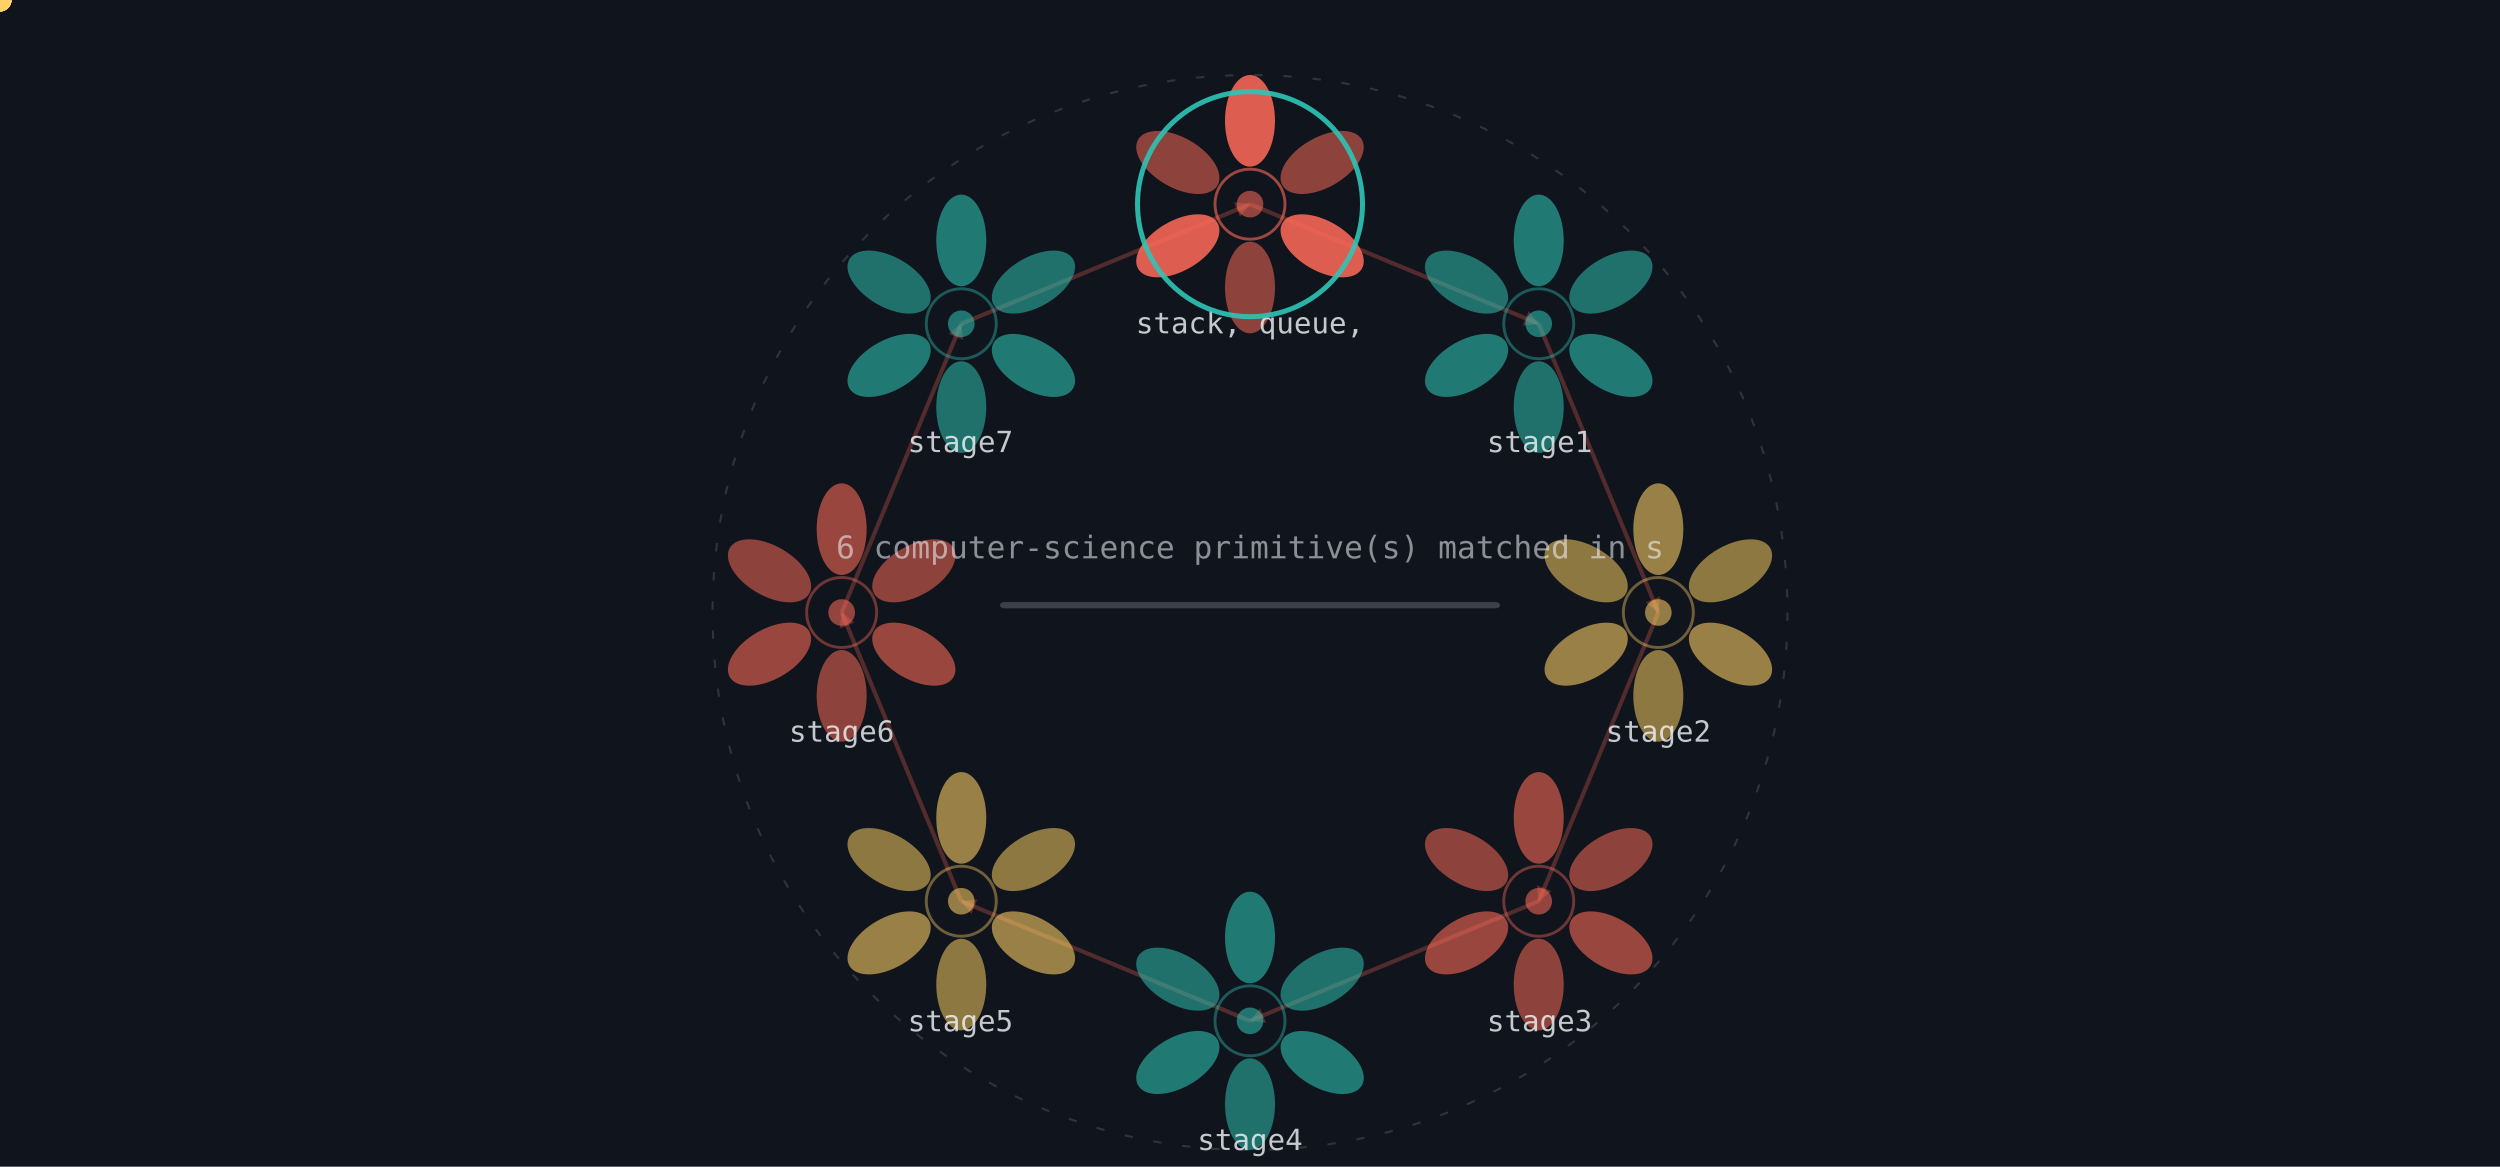
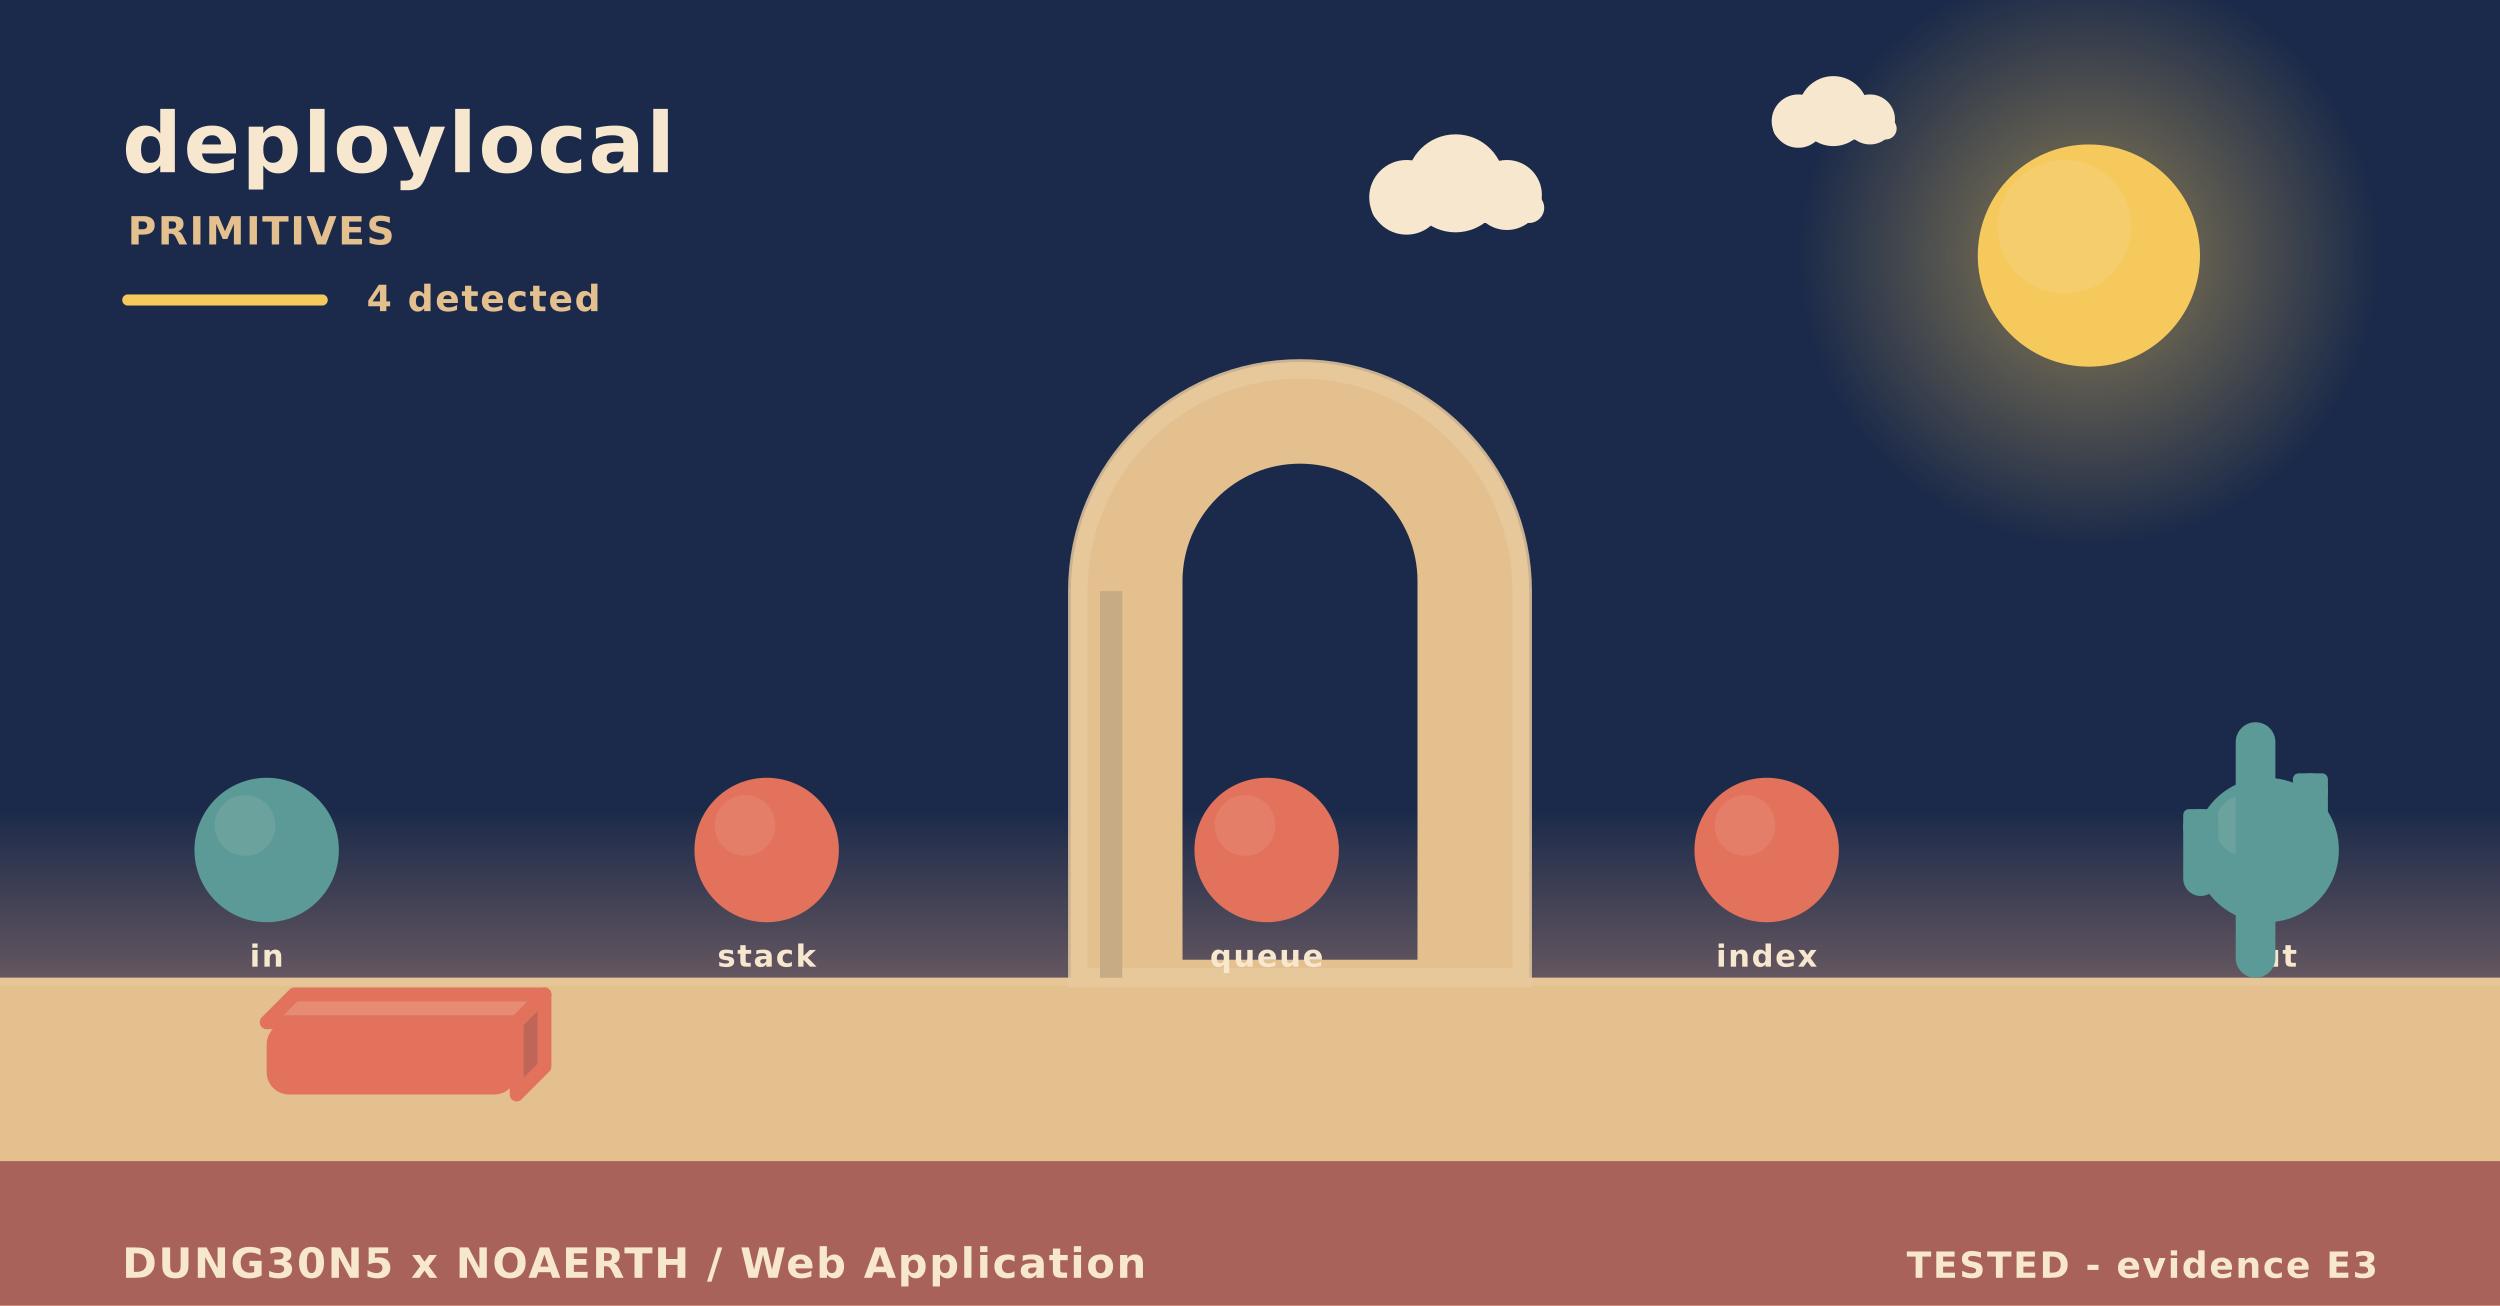
- <svg xmlns="http://www.w3.org/2000/svg" viewBox="0 0 1200 560" width="1200" height="560" role="img" aria-label="deploylocal state machine">
-   <rect width="1200" height="560" fill="#10141c" />
-   <defs>
-     <linearGradient id="gs" x1="0" y1="0" x2="1" y2="1">
-       <stop offset="0%" stop-color="#ff6b5a" />
-       <stop offset="100%" stop-color="#2ec4b6" />
-     </linearGradient>
-   </defs>
-   <circle cx="600.00" cy="294.00" r="258.00" fill="none" stroke="rgba(242,245,249,0.140)" stroke-width="1.00" opacity="1.00" stroke-dasharray="4 10" />
-   <line x1="600.00" y1="98.00" x2="738.59" y2="155.41" stroke="rgba(255,107,90,0.500)" stroke-width="2.00" opacity="0.55" />
-   <polygon points="738.59,155.41 733.76,149.29 730.86,156.32" fill="rgba(255,107,90,0.500)" opacity="0.55" />
-   <g opacity="0.9">
-     <circle cx="0.00" cy="0.00" r="5.50" fill="#ffd166" opacity="1.00" />
-     <animateTransform attributeName="transform" type="translate" values="600.00,98.00 738.59,155.41" dur="5.6s" begin="0.0s" repeatCount="indefinite" />
-     <animateTransform attributeName="transform" type="translate" values="738.59,155.41 600.00,98.00" dur="5.6s" begin="2.8s" repeatCount="indefinite" />
+ <svg xmlns="http://www.w3.org/2000/svg" width="900" height="470" viewBox="0 0 900 470" role="img" aria-label="deploylocal - how it behaves">
+   <linearGradient id="skys" x1="0" y1="0" x2="0" y2="1">
+     <stop offset="0" stop-color="#1b2a4a" />
+     <stop offset="0.62" stop-color="#1b2a4a" />
+     <stop offset="1" stop-color="#f3ad8a" />
+   </linearGradient>
+   <rect width="900" height="470" fill="url(#skys)" />
+   <radialGradient id="suns">
+     <stop offset="0.35" stop-color="#f5c95c" stop-opacity="0.34" />
+     <stop offset="1" stop-color="#f5c95c" stop-opacity="0" />
+   </radialGradient>
+   <circle cx="752" cy="92" r="104" fill="url(#suns)" />
+   <circle cx="752" cy="92" r="40" fill="#f5c95c" />
+   <circle cx="743.2" cy="81.6" r="24" fill="#f5d27e" opacity="0.5" />
+   <g>
+     <circle cx="524" cy="66" r="17.64" fill="#f6e7ce" />
+     <circle cx="506.36" cy="71.04" r="13.44" fill="#f6e7ce" />
+     <circle cx="542.48" cy="70.2" r="12.6" fill="#f6e7ce" />
+     <rect x="493.76" y="69.36" width="62.16" height="10.92" rx="5.46" fill="#f6e7ce" />
+     <animateTransform attributeName="transform" type="translate" values="0 0;24 0;0 0" dur="36s" begin="0s" repeatCount="indefinite" />
  </g>
-   <line x1="738.59" y1="155.41" x2="796.00" y2="294.00" stroke="rgba(255,107,90,0.500)" stroke-width="2.00" opacity="0.55" />
-   <polygon points="796.00,294.00 796.91,286.26 789.89,289.17" fill="rgba(255,107,90,0.500)" opacity="0.55" />
-   <g opacity="0.9">
-     <circle cx="0.00" cy="0.00" r="5.50" fill="#ffd166" opacity="1.00" />
-     <animateTransform attributeName="transform" type="translate" values="738.59,155.41 796.00,294.00" dur="5.6s" begin="0.7s" repeatCount="indefinite" />
-     <animateTransform attributeName="transform" type="translate" values="796.00,294.00 738.59,155.41" dur="5.6s" begin="3.5s" repeatCount="indefinite" />
+   <g>
+     <circle cx="660" cy="40" r="12.6" fill="#f6e7ce" />
+     <circle cx="647.4" cy="43.6" r="9.6" fill="#f6e7ce" />
+     <circle cx="673.2" cy="43" r="9" fill="#f6e7ce" />
+     <rect x="638.4" y="42.4" width="44.4" height="7.8" rx="3.9" fill="#f6e7ce" />
+     <animateTransform attributeName="transform" type="translate" values="0 0;-18 0;0 0" dur="46s" begin="3s" repeatCount="indefinite" />
  </g>
-   <line x1="796.00" y1="294.00" x2="738.59" y2="432.59" stroke="rgba(255,107,90,0.500)" stroke-width="2.00" opacity="0.55" />
-   <polygon points="738.59,432.59 744.71,427.76 737.68,424.86" fill="rgba(255,107,90,0.500)" opacity="0.55" />
-   <g opacity="0.9">
-     <circle cx="0.00" cy="0.00" r="5.50" fill="#ffd166" opacity="1.00" />
-     <animateTransform attributeName="transform" type="translate" values="796.00,294.00 738.59,432.59" dur="5.6s" begin="1.4s" repeatCount="indefinite" />
-     <animateTransform attributeName="transform" type="translate" values="738.59,432.59 796.00,294.00" dur="5.6s" begin="4.2s" repeatCount="indefinite" />
+   <rect x="0" y="352" width="900" height="118" fill="#e3c08d" />
+   <rect x="0" y="352" width="900" height="3" fill="#e6c596" />
+   <text x="44" y="62" font-family="Verdana,DejaVu Sans,sans-serif" font-size="30" font-weight="700" letter-spacing="0.6" fill="#f6e7ce" text-anchor="start">deploylocal</text>
+   <text x="46" y="88" font-family="Verdana,DejaVu Sans,sans-serif" font-size="14" font-weight="700" letter-spacing="0.6" fill="#e3c08d" text-anchor="start">PRIMITIVES</text>
+   <rect x="44" y="106" width="74" height="4" rx="2" fill="#f5c95c" />
+   <text x="132" y="112" font-family="Verdana,DejaVu Sans,sans-serif" font-size="13" font-weight="700" letter-spacing="0.6" fill="#e3c08d" text-anchor="start">4 detected</text>
+   <path d="M388,352 L388,212.8 A80,80 0 0 1 548,212.8 L548,352 Z M423.2,348 L423.2,209.22 A44.8,44.8 0 0 1 512.8,209.22 L512.8,348 Z" fill="#e3c08d" fill-rule="evenodd" stroke="#e3c08d" stroke-width="5" stroke-linejoin="round" />
+   <path d="M388,352 L388,212.8 A80,80 0 0 1 548,212.8 L548,352 Z" fill="none" stroke="#e8c99d" stroke-width="7" stroke-linecap="round" opacity="0.85" />
+   <rect x="396" y="212.8" width="8" height="139.2" fill="#c7ab84" />
+   <circle cx="96" cy="306" r="26" fill="#5b9a97" />
+   <circle cx="88.2" cy="297.16" r="10.92" fill="#7aa9a2" opacity="0.55" />
+   <text x="96" y="348" font-family="Verdana,DejaVu Sans,sans-serif" font-size="11" font-weight="700" letter-spacing="0.6" fill="#f6e7ce" text-anchor="middle">in</text>
+   <g>
+     <circle cx="276" cy="306" r="26" fill="#e2725b" />
+     <circle cx="268.2" cy="297.16" r="10.92" fill="#e68972" opacity="0.55" />
+     <animate attributeName="opacity" values="0.8;1;0.8" dur="4.6s" begin="0s" repeatCount="indefinite" />
  </g>
-   <line x1="738.59" y1="432.59" x2="600.00" y2="490.00" stroke="rgba(255,107,90,0.500)" stroke-width="2.00" opacity="0.55" />
-   <polygon points="600.00,490.00 607.74,490.91 604.83,483.89" fill="rgba(255,107,90,0.500)" opacity="0.55" />
-   <g opacity="0.9">
-     <circle cx="0.00" cy="0.00" r="5.50" fill="#ffd166" opacity="1.00" />
-     <animateTransform attributeName="transform" type="translate" values="738.59,432.59 600.00,490.00" dur="5.6s" begin="2.1s" repeatCount="indefinite" />
-     <animateTransform attributeName="transform" type="translate" values="600.00,490.00 738.59,432.59" dur="5.6s" begin="4.9s" repeatCount="indefinite" />
+   <text x="276" y="348" font-family="Verdana,DejaVu Sans,sans-serif" font-size="11" font-weight="700" letter-spacing="0.6" fill="#f6e7ce" text-anchor="middle">stack</text>
+   <g>
+     <circle cx="456" cy="306" r="26" fill="#e2725b" />
+     <circle cx="448.2" cy="297.16" r="10.92" fill="#e68972" opacity="0.55" />
+     <animate attributeName="opacity" values="0.8;1;0.8" dur="5.2s" begin="0s" repeatCount="indefinite" />
  </g>
-   <line x1="600.00" y1="490.00" x2="461.41" y2="432.59" stroke="rgba(255,107,90,0.500)" stroke-width="2.00" opacity="0.55" />
-   <polygon points="461.41,432.59 466.24,438.71 469.14,431.68" fill="rgba(255,107,90,0.500)" opacity="0.55" />
-   <g opacity="0.9">
-     <circle cx="0.00" cy="0.00" r="5.50" fill="#ffd166" opacity="1.00" />
-     <animateTransform attributeName="transform" type="translate" values="600.00,490.00 461.41,432.59" dur="5.6s" begin="2.8s" repeatCount="indefinite" />
-     <animateTransform attributeName="transform" type="translate" values="461.41,432.59 600.00,490.00" dur="5.6s" begin="5.6s" repeatCount="indefinite" />
+   <text x="456" y="348" font-family="Verdana,DejaVu Sans,sans-serif" font-size="11" font-weight="700" letter-spacing="0.6" fill="#f6e7ce" text-anchor="middle">queue</text>
+   <g>
+     <circle cx="636" cy="306" r="26" fill="#e2725b" />
+     <circle cx="628.2" cy="297.16" r="10.92" fill="#e68972" opacity="0.55" />
+     <animate attributeName="opacity" values="0.8;1;0.8" dur="5.8s" begin="0s" repeatCount="indefinite" />
  </g>
-   <line x1="461.41" y1="432.59" x2="404.00" y2="294.00" stroke="rgba(255,107,90,0.500)" stroke-width="2.00" opacity="0.55" />
-   <polygon points="404.00,294.00 403.09,301.74 410.11,298.83" fill="rgba(255,107,90,0.500)" opacity="0.55" />
-   <g opacity="0.9">
-     <circle cx="0.00" cy="0.00" r="5.50" fill="#ffd166" opacity="1.00" />
-     <animateTransform attributeName="transform" type="translate" values="461.41,432.59 404.00,294.00" dur="5.6s" begin="3.5s" repeatCount="indefinite" />
-     <animateTransform attributeName="transform" type="translate" values="404.00,294.00 461.41,432.59" dur="5.6s" begin="6.3s" repeatCount="indefinite" />
-   </g>
-   <line x1="404.00" y1="294.00" x2="461.41" y2="155.41" stroke="rgba(255,107,90,0.500)" stroke-width="2.00" opacity="0.55" />
-   <polygon points="461.41,155.41 455.29,160.24 462.32,163.14" fill="rgba(255,107,90,0.500)" opacity="0.55" />
-   <g opacity="0.9">
-     <circle cx="0.00" cy="0.00" r="5.50" fill="#ffd166" opacity="1.00" />
-     <animateTransform attributeName="transform" type="translate" values="404.00,294.00 461.41,155.41" dur="5.6s" begin="4.2s" repeatCount="indefinite" />
-     <animateTransform attributeName="transform" type="translate" values="461.41,155.41 404.00,294.00" dur="5.6s" begin="7s" repeatCount="indefinite" />
-   </g>
-   <line x1="461.41" y1="155.41" x2="600.00" y2="98.00" stroke="rgba(255,107,90,0.500)" stroke-width="2.00" opacity="0.55" />
-   <polygon points="600.00,98.00 592.26,97.09 595.17,104.11" fill="rgba(255,107,90,0.500)" opacity="0.55" />
-   <g opacity="0.9">
-     <circle cx="0.00" cy="0.00" r="5.50" fill="#ffd166" opacity="1.00" />
-     <animateTransform attributeName="transform" type="translate" values="461.41,155.41 600.00,98.00" dur="5.6s" begin="4.9s" repeatCount="indefinite" />
-     <animateTransform attributeName="transform" type="translate" values="600.00,98.00 461.41,155.41" dur="5.6s" begin="7.7s" repeatCount="indefinite" />
-   </g>
-   <ellipse cx="600.00" cy="58.00" rx="12.00" ry="22.00" fill="rgba(255,107,90,0.900)" opacity="0.95" transform="rotate(0.0 600.00 58.00)" />
-   <ellipse cx="634.64" cy="78.00" rx="12.00" ry="22.00" fill="rgba(255,107,90,0.550)" opacity="0.95" transform="rotate(60.0 634.64 78.00)" />
-   <ellipse cx="634.64" cy="118.00" rx="12.00" ry="22.00" fill="rgba(255,107,90,0.900)" opacity="0.95" transform="rotate(120.0 634.64 118.00)" />
-   <ellipse cx="600.00" cy="138.00" rx="12.00" ry="22.00" fill="rgba(255,107,90,0.550)" opacity="0.95" transform="rotate(180.0 600.00 138.00)" />
-   <ellipse cx="565.36" cy="118.00" rx="12.00" ry="22.00" fill="rgba(255,107,90,0.900)" opacity="0.95" transform="rotate(240.0 565.36 118.00)" />
-   <ellipse cx="565.36" cy="78.00" rx="12.00" ry="22.00" fill="rgba(255,107,90,0.550)" opacity="0.95" transform="rotate(300.0 565.36 78.00)" />
-   <circle cx="600.00" cy="98.00" r="16.80" fill="none" stroke="rgba(255,107,90,0.900)" stroke-width="1.40" opacity="0.66" />
-   <circle cx="600.00" cy="98.00" r="6.40" fill="rgba(255,107,90,0.550)" opacity="1.00" />
-   <text x="600" y="160" font-family="ui-monospace,Menlo,monospace" font-size="14" fill="rgba(242,245,249,0.800)" text-anchor="middle">stack, queue, </text>
-   <g>
-     <circle cx="600.00" cy="98.00" r="54.00" fill="none" stroke="#2ec4b6" stroke-width="2.40" opacity="0.90" />
-     <animate attributeName="opacity" values="0.25;1.0;0.25" dur="11.2s" begin="0.0s" repeatCount="indefinite" />
-   </g>
-   <ellipse cx="738.59" cy="115.41" rx="12.00" ry="22.00" fill="rgba(46,196,182,0.600)" opacity="0.95" transform="rotate(0.0 738.59 115.41)" />
-   <ellipse cx="773.23" cy="135.41" rx="12.00" ry="22.00" fill="rgba(46,196,182,0.550)" opacity="0.95" transform="rotate(60.0 773.23 135.41)" />
-   <ellipse cx="773.23" cy="175.41" rx="12.00" ry="22.00" fill="rgba(46,196,182,0.600)" opacity="0.95" transform="rotate(120.0 773.23 175.41)" />
-   <ellipse cx="738.59" cy="195.41" rx="12.00" ry="22.00" fill="rgba(46,196,182,0.550)" opacity="0.95" transform="rotate(180.0 738.59 195.41)" />
-   <ellipse cx="703.95" cy="175.41" rx="12.00" ry="22.00" fill="rgba(46,196,182,0.600)" opacity="0.95" transform="rotate(240.0 703.95 175.41)" />
-   <ellipse cx="703.95" cy="135.41" rx="12.00" ry="22.00" fill="rgba(46,196,182,0.550)" opacity="0.95" transform="rotate(300.0 703.95 135.41)" />
-   <circle cx="738.59" cy="155.41" r="16.80" fill="none" stroke="rgba(46,196,182,0.600)" stroke-width="1.40" opacity="0.66" />
-   <circle cx="738.59" cy="155.41" r="6.40" fill="rgba(46,196,182,0.550)" opacity="1.00" />
-   <text x="739" y="217" font-family="ui-monospace,Menlo,monospace" font-size="14" fill="rgba(242,245,249,0.800)" text-anchor="middle">stage1</text>
-   <ellipse cx="796.00" cy="254.00" rx="12.00" ry="22.00" fill="rgba(255,209,102,0.600)" opacity="0.95" transform="rotate(0.0 796.00 254.00)" />
-   <ellipse cx="830.64" cy="274.00" rx="12.00" ry="22.00" fill="rgba(255,209,102,0.550)" opacity="0.95" transform="rotate(60.0 830.64 274.00)" />
-   <ellipse cx="830.64" cy="314.00" rx="12.00" ry="22.00" fill="rgba(255,209,102,0.600)" opacity="0.95" transform="rotate(120.0 830.64 314.00)" />
-   <ellipse cx="796.00" cy="334.00" rx="12.00" ry="22.00" fill="rgba(255,209,102,0.550)" opacity="0.95" transform="rotate(180.0 796.00 334.00)" />
-   <ellipse cx="761.36" cy="314.00" rx="12.00" ry="22.00" fill="rgba(255,209,102,0.600)" opacity="0.95" transform="rotate(240.0 761.36 314.00)" />
-   <ellipse cx="761.36" cy="274.00" rx="12.00" ry="22.00" fill="rgba(255,209,102,0.550)" opacity="0.95" transform="rotate(300.0 761.36 274.00)" />
-   <circle cx="796.00" cy="294.00" r="16.80" fill="none" stroke="rgba(255,209,102,0.600)" stroke-width="1.40" opacity="0.66" />
-   <circle cx="796.00" cy="294.00" r="6.40" fill="rgba(255,209,102,0.550)" opacity="1.00" />
-   <text x="796" y="356" font-family="ui-monospace,Menlo,monospace" font-size="14" fill="rgba(242,245,249,0.800)" text-anchor="middle">stage2</text>
-   <ellipse cx="738.59" cy="392.59" rx="12.00" ry="22.00" fill="rgba(255,107,90,0.600)" opacity="0.95" transform="rotate(0.0 738.59 392.59)" />
-   <ellipse cx="773.23" cy="412.59" rx="12.00" ry="22.00" fill="rgba(255,107,90,0.550)" opacity="0.95" transform="rotate(60.0 773.23 412.59)" />
-   <ellipse cx="773.23" cy="452.59" rx="12.00" ry="22.00" fill="rgba(255,107,90,0.600)" opacity="0.95" transform="rotate(120.0 773.23 452.59)" />
-   <ellipse cx="738.59" cy="472.59" rx="12.00" ry="22.00" fill="rgba(255,107,90,0.550)" opacity="0.95" transform="rotate(180.0 738.59 472.59)" />
-   <ellipse cx="703.95" cy="452.59" rx="12.00" ry="22.00" fill="rgba(255,107,90,0.600)" opacity="0.95" transform="rotate(240.0 703.95 452.59)" />
-   <ellipse cx="703.95" cy="412.59" rx="12.00" ry="22.00" fill="rgba(255,107,90,0.550)" opacity="0.95" transform="rotate(300.0 703.95 412.59)" />
-   <circle cx="738.59" cy="432.59" r="16.80" fill="none" stroke="rgba(255,107,90,0.600)" stroke-width="1.40" opacity="0.66" />
-   <circle cx="738.59" cy="432.59" r="6.40" fill="rgba(255,107,90,0.550)" opacity="1.00" />
-   <text x="739" y="495" font-family="ui-monospace,Menlo,monospace" font-size="14" fill="rgba(242,245,249,0.800)" text-anchor="middle">stage3</text>
-   <ellipse cx="600.00" cy="450.00" rx="12.00" ry="22.00" fill="rgba(46,196,182,0.600)" opacity="0.95" transform="rotate(0.0 600.00 450.00)" />
-   <ellipse cx="634.64" cy="470.00" rx="12.00" ry="22.00" fill="rgba(46,196,182,0.550)" opacity="0.95" transform="rotate(60.0 634.64 470.00)" />
-   <ellipse cx="634.64" cy="510.00" rx="12.00" ry="22.00" fill="rgba(46,196,182,0.600)" opacity="0.95" transform="rotate(120.0 634.64 510.00)" />
-   <ellipse cx="600.00" cy="530.00" rx="12.00" ry="22.00" fill="rgba(46,196,182,0.550)" opacity="0.95" transform="rotate(180.0 600.00 530.00)" />
-   <ellipse cx="565.36" cy="510.00" rx="12.00" ry="22.00" fill="rgba(46,196,182,0.600)" opacity="0.95" transform="rotate(240.0 565.36 510.00)" />
-   <ellipse cx="565.36" cy="470.00" rx="12.00" ry="22.00" fill="rgba(46,196,182,0.550)" opacity="0.95" transform="rotate(300.0 565.36 470.00)" />
-   <circle cx="600.00" cy="490.00" r="16.80" fill="none" stroke="rgba(46,196,182,0.600)" stroke-width="1.40" opacity="0.66" />
-   <circle cx="600.00" cy="490.00" r="6.40" fill="rgba(46,196,182,0.550)" opacity="1.00" />
-   <text x="600" y="552" font-family="ui-monospace,Menlo,monospace" font-size="14" fill="rgba(242,245,249,0.800)" text-anchor="middle">stage4</text>
-   <ellipse cx="461.41" cy="392.59" rx="12.00" ry="22.00" fill="rgba(255,209,102,0.600)" opacity="0.95" transform="rotate(0.0 461.41 392.59)" />
-   <ellipse cx="496.05" cy="412.59" rx="12.00" ry="22.00" fill="rgba(255,209,102,0.550)" opacity="0.95" transform="rotate(60.0 496.05 412.59)" />
-   <ellipse cx="496.05" cy="452.59" rx="12.00" ry="22.00" fill="rgba(255,209,102,0.600)" opacity="0.95" transform="rotate(120.0 496.05 452.59)" />
-   <ellipse cx="461.41" cy="472.59" rx="12.00" ry="22.00" fill="rgba(255,209,102,0.550)" opacity="0.95" transform="rotate(180.0 461.41 472.59)" />
-   <ellipse cx="426.77" cy="452.59" rx="12.00" ry="22.00" fill="rgba(255,209,102,0.600)" opacity="0.95" transform="rotate(240.0 426.77 452.59)" />
-   <ellipse cx="426.77" cy="412.59" rx="12.00" ry="22.00" fill="rgba(255,209,102,0.550)" opacity="0.95" transform="rotate(300.0 426.77 412.59)" />
-   <circle cx="461.41" cy="432.59" r="16.80" fill="none" stroke="rgba(255,209,102,0.600)" stroke-width="1.40" opacity="0.66" />
-   <circle cx="461.41" cy="432.59" r="6.40" fill="rgba(255,209,102,0.550)" opacity="1.00" />
-   <text x="461" y="495" font-family="ui-monospace,Menlo,monospace" font-size="14" fill="rgba(242,245,249,0.800)" text-anchor="middle">stage5</text>
-   <ellipse cx="404.00" cy="254.00" rx="12.00" ry="22.00" fill="rgba(255,107,90,0.600)" opacity="0.95" transform="rotate(0.0 404.00 254.00)" />
-   <ellipse cx="438.64" cy="274.00" rx="12.00" ry="22.00" fill="rgba(255,107,90,0.550)" opacity="0.95" transform="rotate(60.0 438.64 274.00)" />
-   <ellipse cx="438.64" cy="314.00" rx="12.00" ry="22.00" fill="rgba(255,107,90,0.600)" opacity="0.95" transform="rotate(120.0 438.64 314.00)" />
-   <ellipse cx="404.00" cy="334.00" rx="12.00" ry="22.00" fill="rgba(255,107,90,0.550)" opacity="0.95" transform="rotate(180.0 404.00 334.00)" />
-   <ellipse cx="369.36" cy="314.00" rx="12.00" ry="22.00" fill="rgba(255,107,90,0.600)" opacity="0.95" transform="rotate(240.0 369.36 314.00)" />
-   <ellipse cx="369.36" cy="274.00" rx="12.00" ry="22.00" fill="rgba(255,107,90,0.550)" opacity="0.95" transform="rotate(300.0 369.36 274.00)" />
-   <circle cx="404.00" cy="294.00" r="16.80" fill="none" stroke="rgba(255,107,90,0.600)" stroke-width="1.40" opacity="0.66" />
-   <circle cx="404.00" cy="294.00" r="6.40" fill="rgba(255,107,90,0.550)" opacity="1.00" />
-   <text x="404" y="356" font-family="ui-monospace,Menlo,monospace" font-size="14" fill="rgba(242,245,249,0.800)" text-anchor="middle">stage6</text>
-   <ellipse cx="461.41" cy="115.41" rx="12.00" ry="22.00" fill="rgba(46,196,182,0.600)" opacity="0.95" transform="rotate(0.0 461.41 115.41)" />
-   <ellipse cx="496.05" cy="135.41" rx="12.00" ry="22.00" fill="rgba(46,196,182,0.550)" opacity="0.95" transform="rotate(60.0 496.05 135.41)" />
-   <ellipse cx="496.05" cy="175.41" rx="12.00" ry="22.00" fill="rgba(46,196,182,0.600)" opacity="0.95" transform="rotate(120.0 496.05 175.41)" />
-   <ellipse cx="461.41" cy="195.41" rx="12.00" ry="22.00" fill="rgba(46,196,182,0.550)" opacity="0.95" transform="rotate(180.0 461.41 195.41)" />
-   <ellipse cx="426.77" cy="175.41" rx="12.00" ry="22.00" fill="rgba(46,196,182,0.600)" opacity="0.95" transform="rotate(240.0 426.77 175.41)" />
-   <ellipse cx="426.77" cy="135.41" rx="12.00" ry="22.00" fill="rgba(46,196,182,0.550)" opacity="0.95" transform="rotate(300.0 426.77 135.41)" />
-   <circle cx="461.41" cy="155.41" r="16.80" fill="none" stroke="rgba(46,196,182,0.600)" stroke-width="1.40" opacity="0.66" />
-   <circle cx="461.41" cy="155.41" r="6.40" fill="rgba(46,196,182,0.550)" opacity="1.00" />
-   <text x="461" y="217" font-family="ui-monospace,Menlo,monospace" font-size="14" fill="rgba(242,245,249,0.800)" text-anchor="middle">stage7</text>
-   <rect x="480.00" y="289.00" width="240.00" height="3.00" rx="2.00" fill="rgba(242,245,249,0.200)" opacity="1.00" />
-   <text x="600" y="268" font-family="ui-monospace,Menlo,monospace" font-size="15" fill="rgba(242,245,249,0.550)" text-anchor="middle">6 computer-science primitive(s) matched in s</text>
+   <text x="636" y="348" font-family="Verdana,DejaVu Sans,sans-serif" font-size="11" font-weight="700" letter-spacing="0.6" fill="#f6e7ce" text-anchor="middle">index</text>
+   <circle cx="816" cy="306" r="26" fill="#5b9a97" />
+   <circle cx="808.2" cy="297.16" r="10.92" fill="#7aa9a2" opacity="0.55" />
+   <text x="816" y="348" font-family="Verdana,DejaVu Sans,sans-serif" font-size="11" font-weight="700" letter-spacing="0.6" fill="#f6e7ce" text-anchor="middle">out</text>
+   <path d="M96,368 L186,368 L196,358 L106,358 Z" fill="#e68c74" stroke="#e2725b" stroke-width="5" stroke-linejoin="round" />
+   <path d="M186,368 L196,358 L196,384 L186,394 Z" fill="#c06658" stroke="#e2725b" stroke-width="5" stroke-linejoin="round" />
+   <rect x="96" y="368" width="90" height="26" rx="8" fill="#e2725b" />
+   <rect x="804.86" y="260" width="14.28" height="92" rx="7.14" fill="#5b9a97" />
+   <rect x="785.96" y="291.28" width="12.6" height="31.28" rx="6.3" fill="#5b9a97" />
+   <rect x="785.96" y="291.28" width="12.6" height="9.2" rx="2.1" fill="#5b9a97" />
+   <rect x="825.44" y="278.4" width="12.6" height="31.28" rx="6.3" fill="#5b9a97" />
+   <rect x="825.44" y="278.4" width="12.6" height="9.2" rx="2.1" fill="#5b9a97" />
+   <rect x="0" y="418" width="900" height="52" rx="0" fill="#a65c56" opacity="0.94" />
+   <text x="44" y="460" font-family="Verdana,DejaVu Sans,sans-serif" font-size="15" font-weight="700" letter-spacing="0.6" fill="#f6e7ce" text-anchor="start">DUNG30N5 x NOAERTH  /  Web Application</text>
+   <text x="856" y="460" font-family="Verdana,DejaVu Sans,sans-serif" font-size="13" font-weight="700" letter-spacing="0.6" fill="#f6e7ce" text-anchor="end">TESTED  -  evidence E3</text>
</svg>
